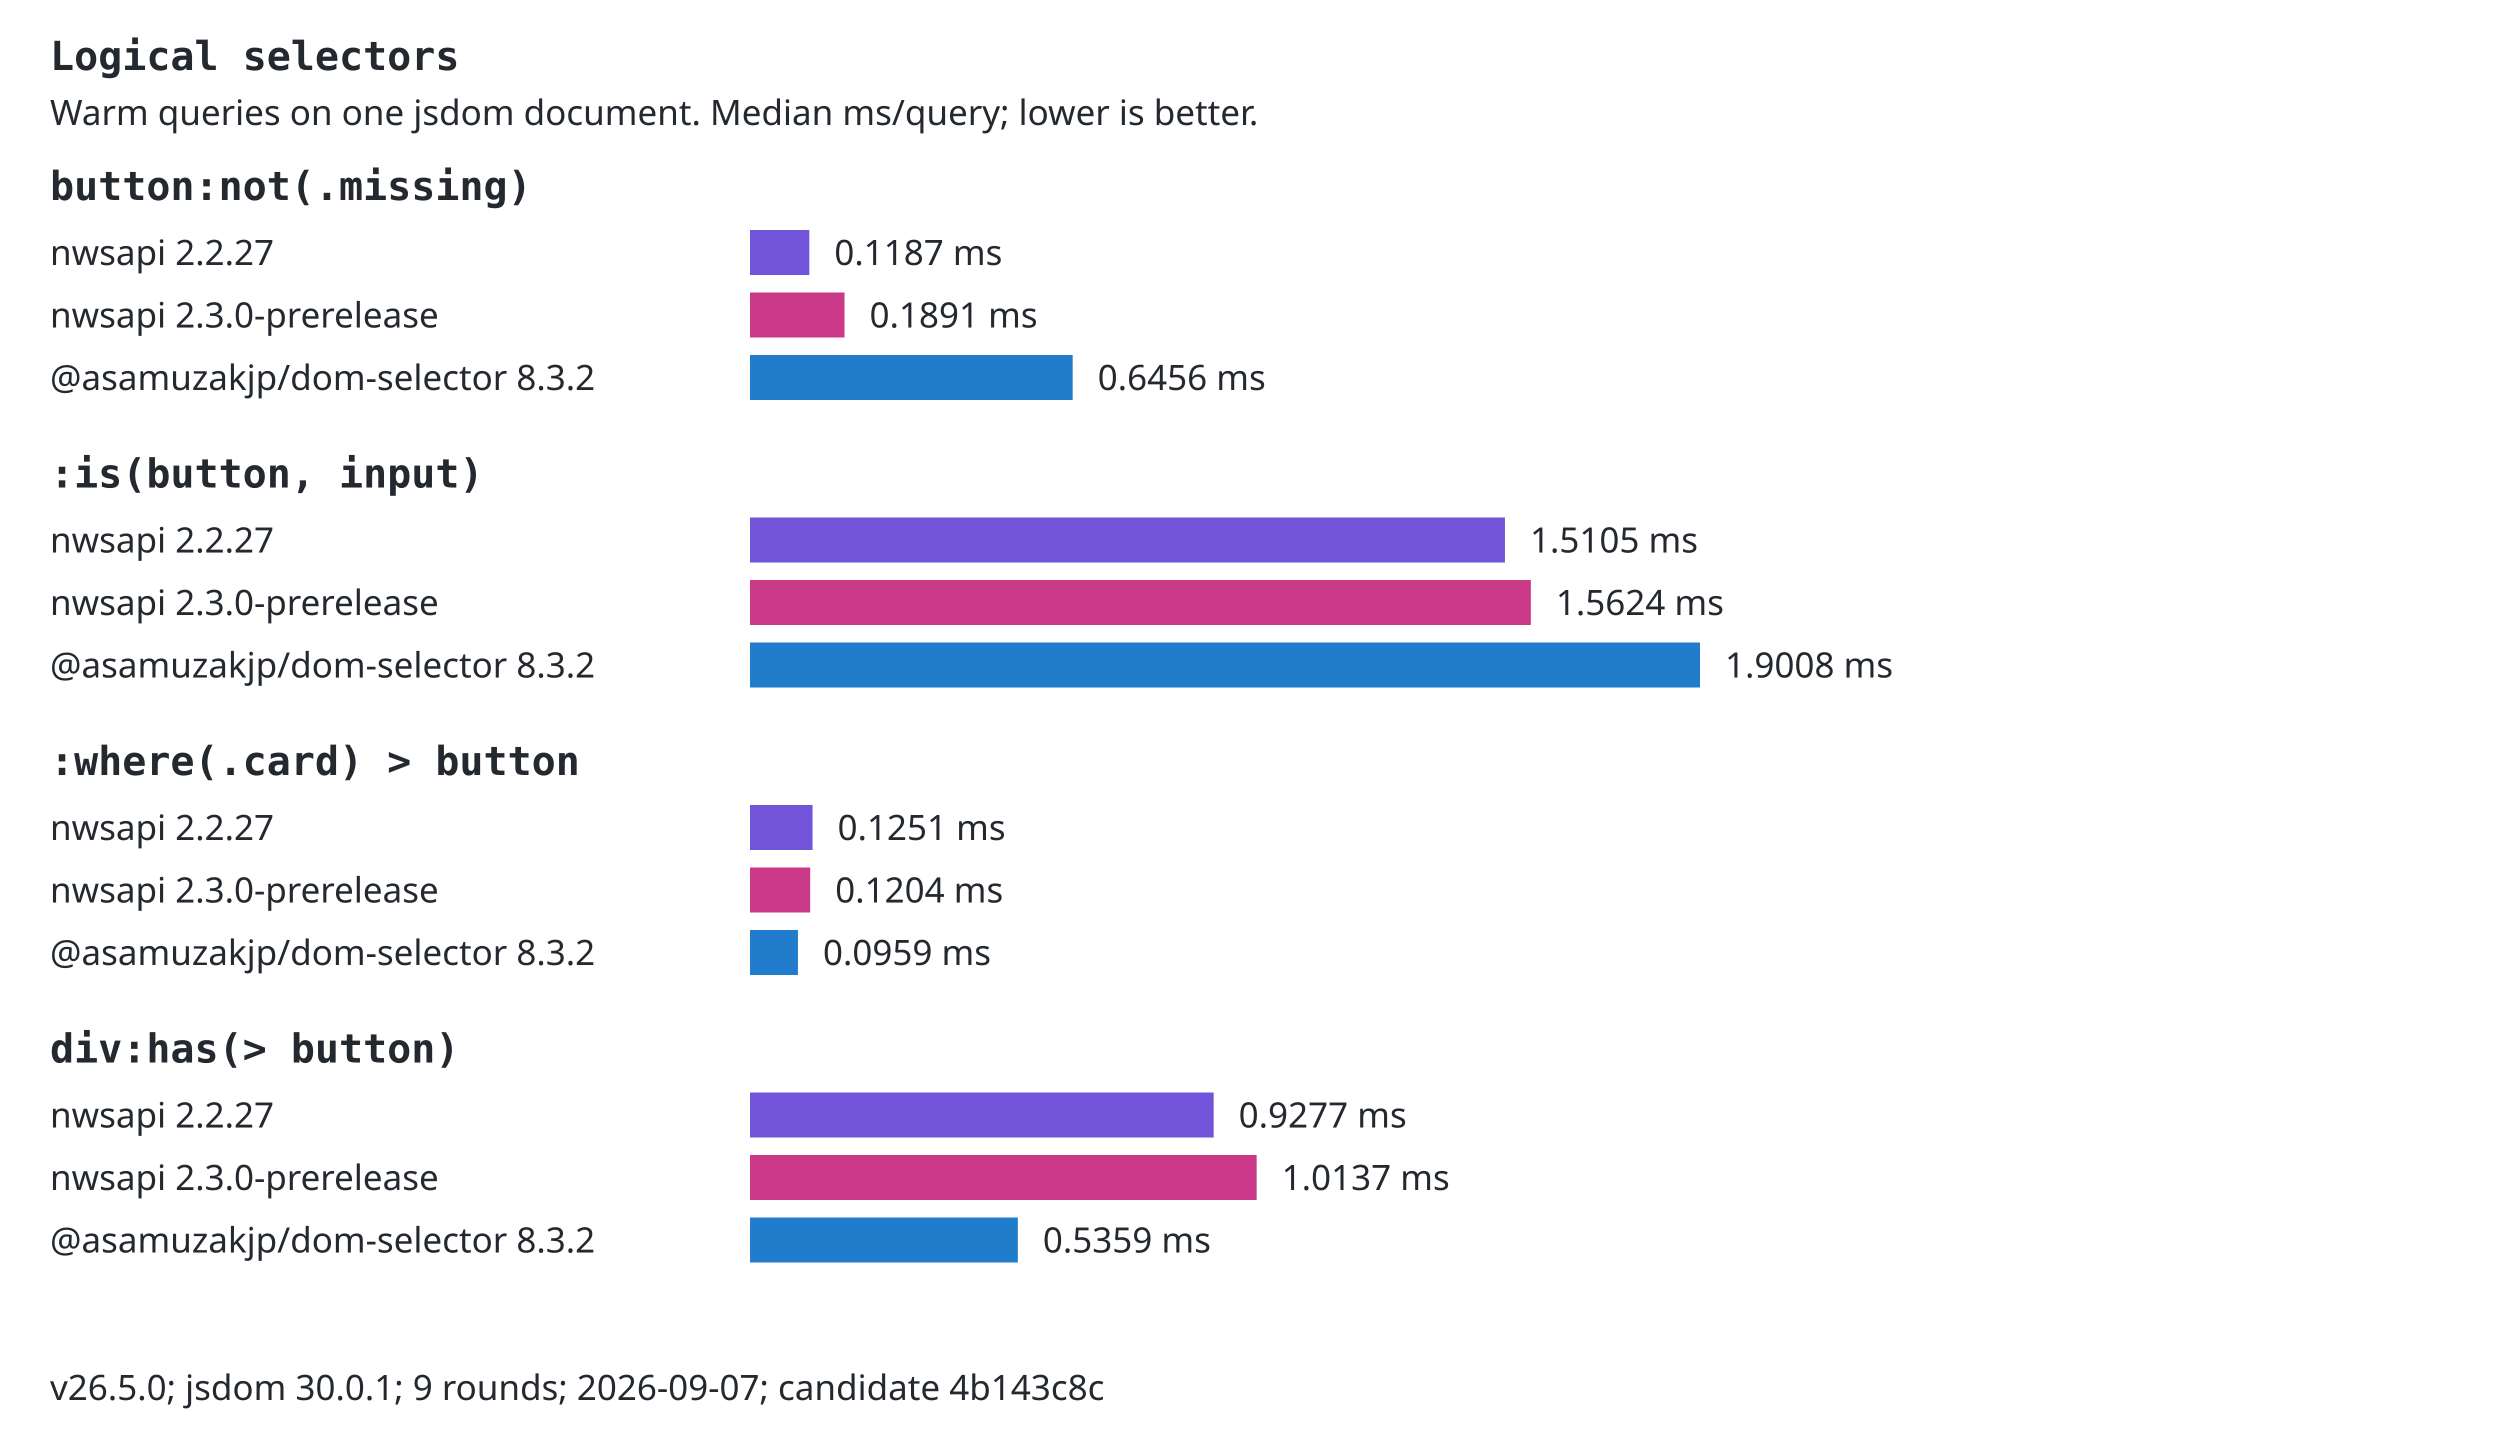
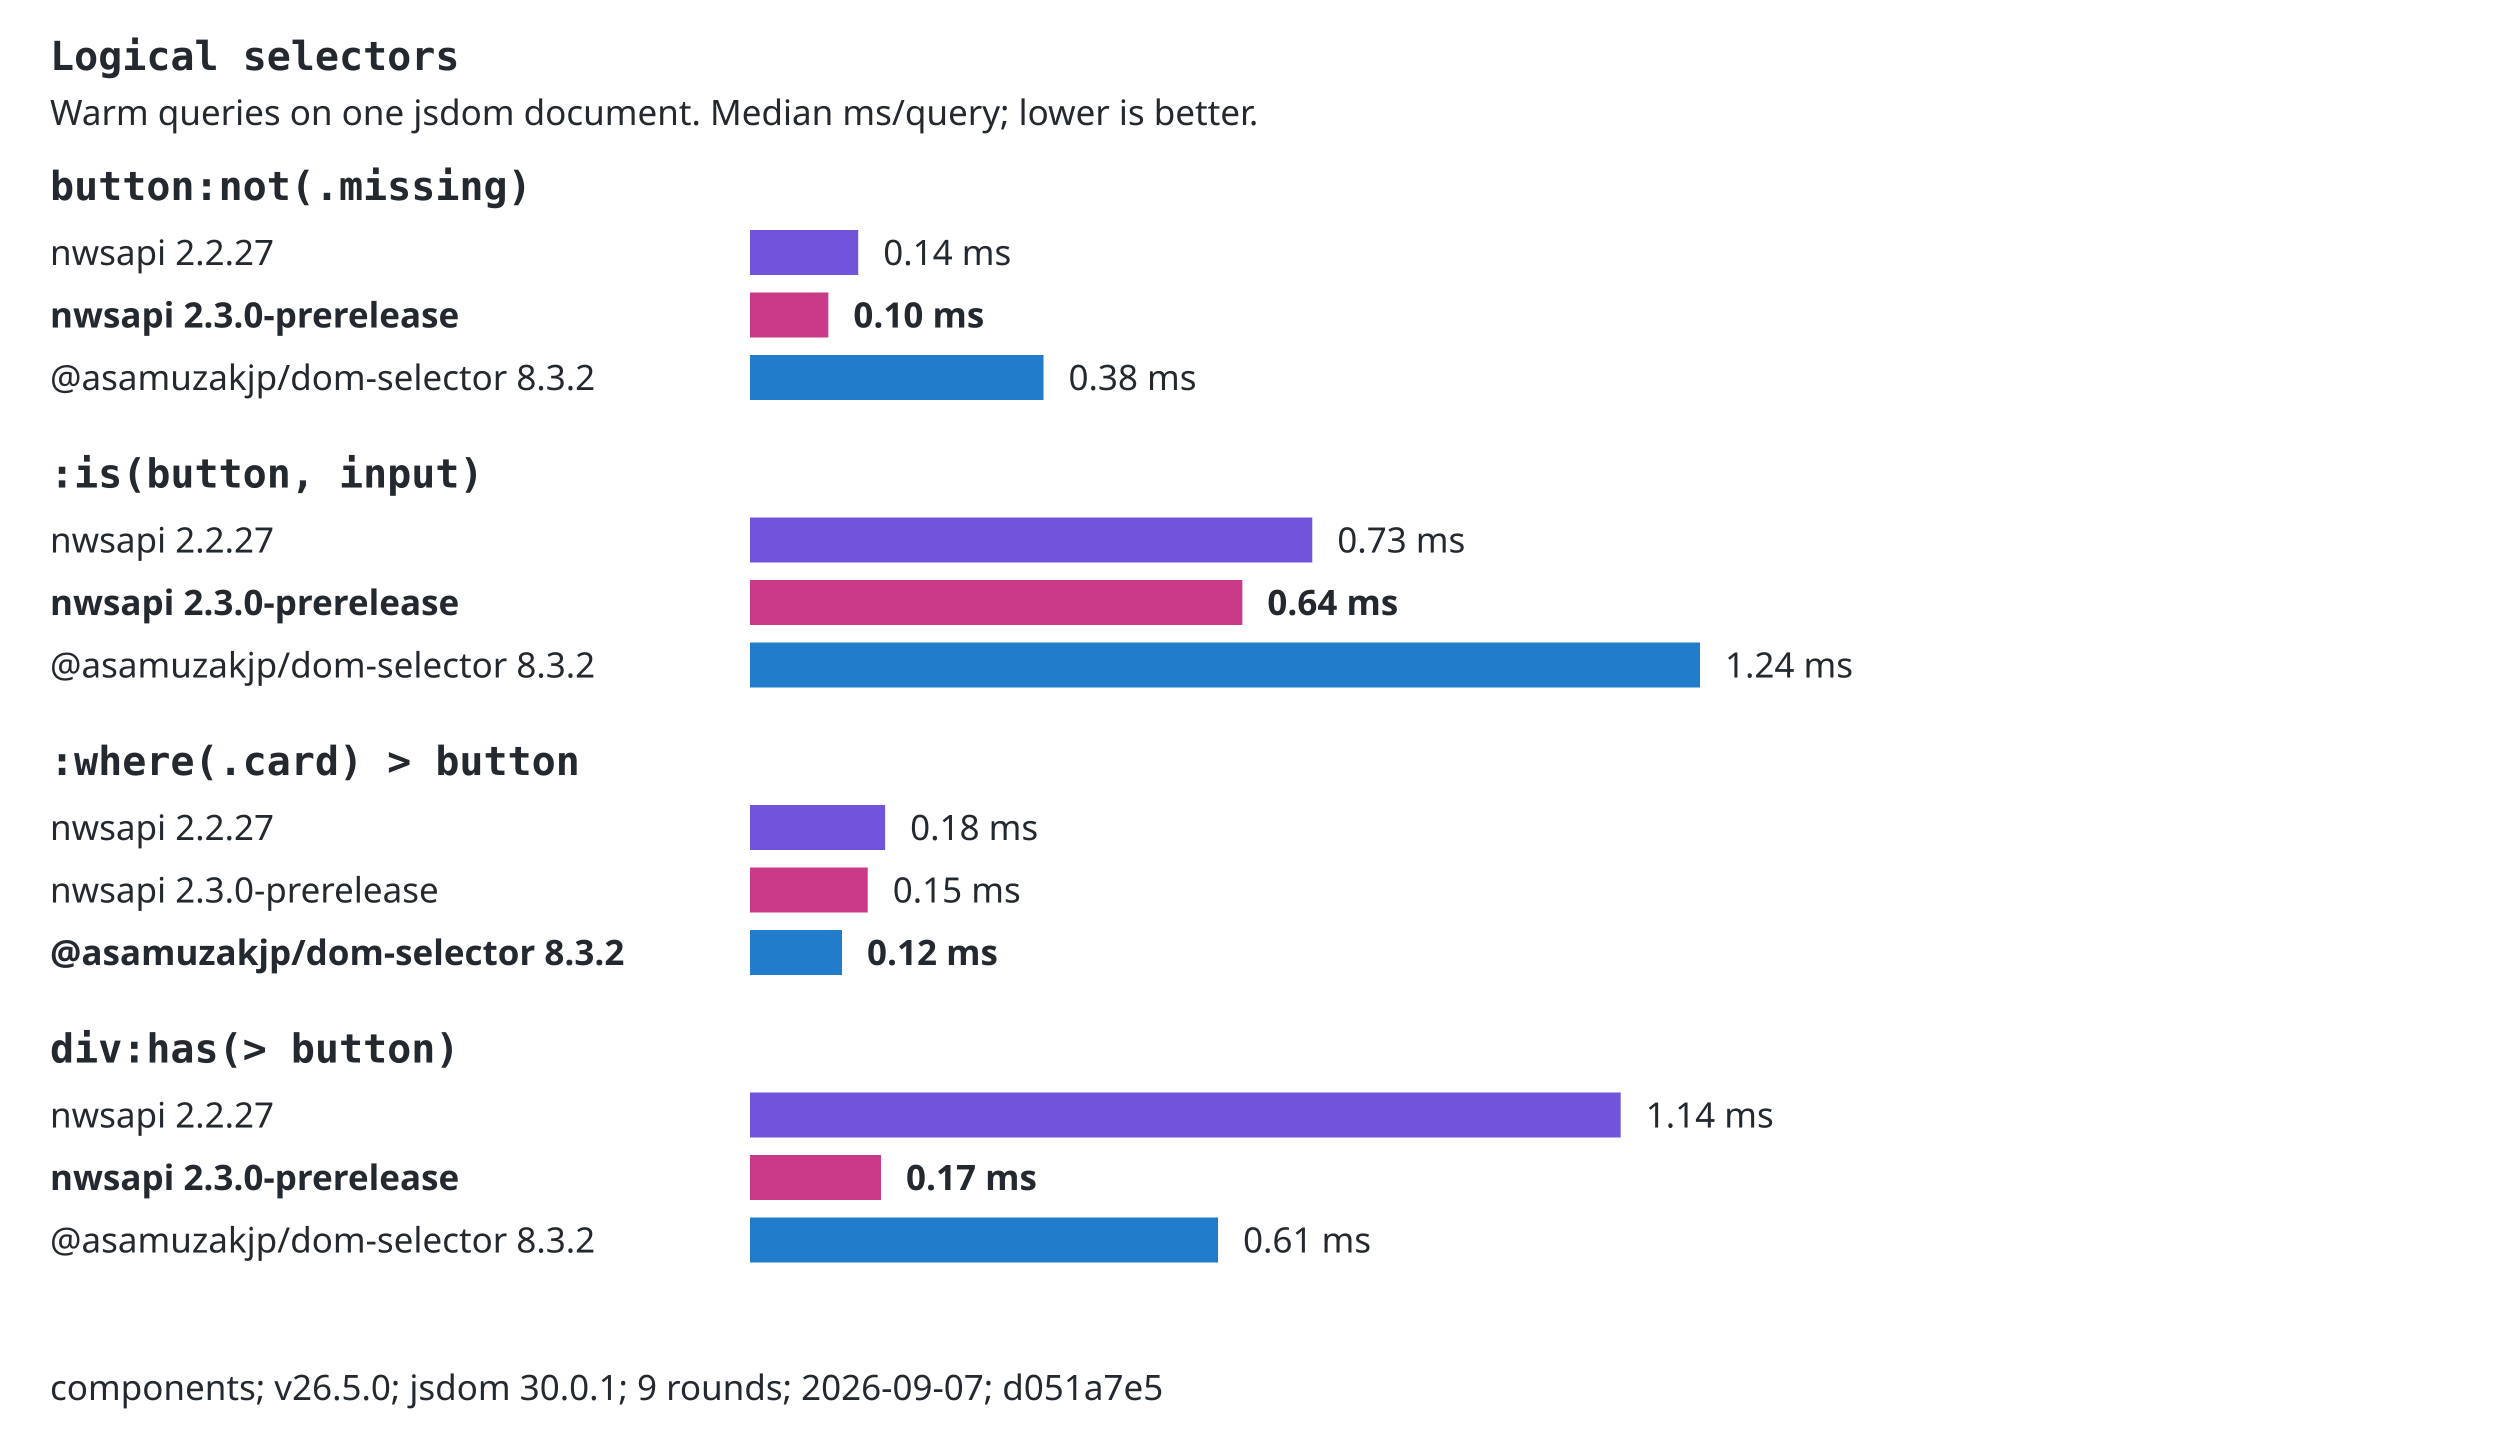
<svg xmlns="http://www.w3.org/2000/svg" width="1000" height="580" viewBox="0 0 1000 580" role="img">
  <style>text{font:14px system-ui,sans-serif;fill:#24292f}.selector{font:16px monospace;font-weight:600}.background{fill:#fff}.bar{transform-box:fill-box;transform-origin:left center;animation:fill 800ms ease-out both}@keyframes fill{from{transform:scaleX(0)}to{transform:scaleX(1)}}@media(prefers-reduced-motion:reduce){.bar{animation:none}}@media(prefers-color-scheme:dark){text{fill:#e6edf3}.background{fill:#0d1117}}</style>
  <rect class="background" width="1000" height="580" />
  <text x="20" y="28" class="selector">Logical selectors</text>
  <text x="20" y="50">Warm queries on one jsdom document. Median ms/query; lower is better.</text>
  <text x="20" y="80" class="selector">button:not(.missing)</text>
  <text x="20" y="106">nwsapi 2.2.27</text>
-   <rect class="bar" x="300" y="92" width="23.72" height="18" fill="#7154d9" />
-   <text x="333.722" y="106">0.1187 ms</text>
-   <text x="20" y="131">nwsapi 2.3.0-prerelease</text>
-   <rect class="bar" x="300" y="117" width="37.81" height="18" fill="#cb3989" />
-   <text x="347.813" y="131">0.1891 ms</text>
+   <rect class="bar" x="300" y="92" width="43.29" height="18" fill="#7154d9" />
+   <text x="353.293" y="106">0.14 ms</text>
+   <text x="20" y="131" style="font-weight:700">nwsapi 2.3.0-prerelease</text>
+   <rect class="bar" x="300" y="117" width="31.34" height="18" fill="#cb3989" />
+   <text x="341.344" y="131" style="font-weight:700">0.10 ms</text>
  <text x="20" y="156">@asamuzakjp/dom-selector 8.3.2</text>
-   <rect class="bar" x="300" y="142" width="129.07" height="18" fill="#217dcc" />
-   <text x="439.073" y="156">0.6456 ms</text>
+   <rect class="bar" x="300" y="142" width="117.4" height="18" fill="#217dcc" />
+   <text x="427.402" y="156">0.38 ms</text>
  <text x="20" y="195" class="selector">:is(button, input)</text>
  <text x="20" y="221">nwsapi 2.2.27</text>
-   <rect class="bar" x="300" y="207" width="301.98" height="18" fill="#7154d9" />
-   <text x="611.979" y="221">1.5105 ms</text>
-   <text x="20" y="246">nwsapi 2.3.0-prerelease</text>
-   <rect class="bar" x="300" y="232" width="312.34" height="18" fill="#cb3989" />
-   <text x="622.344" y="246">1.5624 ms</text>
+   <rect class="bar" x="300" y="207" width="224.91" height="18" fill="#7154d9" />
+   <text x="534.911" y="221">0.73 ms</text>
+   <text x="20" y="246" style="font-weight:700">nwsapi 2.3.0-prerelease</text>
+   <rect class="bar" x="300" y="232" width="196.94" height="18" fill="#cb3989" />
+   <text x="506.937" y="246" style="font-weight:700">0.64 ms</text>
  <text x="20" y="271">@asamuzakjp/dom-selector 8.3.2</text>
  <rect class="bar" x="300" y="257" width="380" height="18" fill="#217dcc" />
-   <text x="690" y="271">1.9008 ms</text>
+   <text x="690" y="271">1.24 ms</text>
  <text x="20" y="310" class="selector">:where(.card) &gt; button</text>
  <text x="20" y="336">nwsapi 2.2.27</text>
-   <rect class="bar" x="300" y="322" width="25.02" height="18" fill="#7154d9" />
-   <text x="335.017" y="336">0.1251 ms</text>
+   <rect class="bar" x="300" y="322" width="54.06" height="18" fill="#7154d9" />
+   <text x="364.055" y="336">0.18 ms</text>
  <text x="20" y="361">nwsapi 2.3.0-prerelease</text>
-   <rect class="bar" x="300" y="347" width="24.07" height="18" fill="#cb3989" />
-   <text x="334.072" y="361">0.1204 ms</text>
-   <text x="20" y="386">@asamuzakjp/dom-selector 8.3.2</text>
-   <rect class="bar" x="300" y="372" width="19.18" height="18" fill="#217dcc" />
-   <text x="329.178" y="386">0.0959 ms</text>
+   <rect class="bar" x="300" y="347" width="47.09" height="18" fill="#cb3989" />
+   <text x="357.094" y="361">0.15 ms</text>
+   <text x="20" y="386" style="font-weight:700">@asamuzakjp/dom-selector 8.3.2</text>
+   <rect class="bar" x="300" y="372" width="36.8" height="18" fill="#217dcc" />
+   <text x="346.802" y="386" style="font-weight:700">0.12 ms</text>
  <text x="20" y="425" class="selector">div:has(&gt; button)</text>
  <text x="20" y="451">nwsapi 2.2.27</text>
-   <rect class="bar" x="300" y="437" width="185.46" height="18" fill="#7154d9" />
-   <text x="495.458" y="451">0.9277 ms</text>
-   <text x="20" y="476">nwsapi 2.3.0-prerelease</text>
-   <rect class="bar" x="300" y="462" width="202.66" height="18" fill="#cb3989" />
-   <text x="512.66" y="476">1.0137 ms</text>
+   <rect class="bar" x="300" y="437" width="348.28" height="18" fill="#7154d9" />
+   <text x="658.285" y="451">1.14 ms</text>
+   <text x="20" y="476" style="font-weight:700">nwsapi 2.3.0-prerelease</text>
+   <rect class="bar" x="300" y="462" width="52.4" height="18" fill="#cb3989" />
+   <text x="362.401" y="476" style="font-weight:700">0.17 ms</text>
  <text x="20" y="501">@asamuzakjp/dom-selector 8.3.2</text>
-   <rect class="bar" x="300" y="487" width="107.13" height="18" fill="#217dcc" />
-   <text x="417.132" y="501">0.5359 ms</text>
-   <text x="20" y="560">v26.5.0; jsdom 30.0.1; 9 rounds; 2026-09-07; candidate 4b143c8c</text>
+   <rect class="bar" x="300" y="487" width="187.22" height="18" fill="#217dcc" />
+   <text x="497.218" y="501">0.61 ms</text>
+   <text x="20" y="560">components; v26.5.0; jsdom 30.0.1; 9 rounds; 2026-09-07; d051a7e5</text>
</svg>
